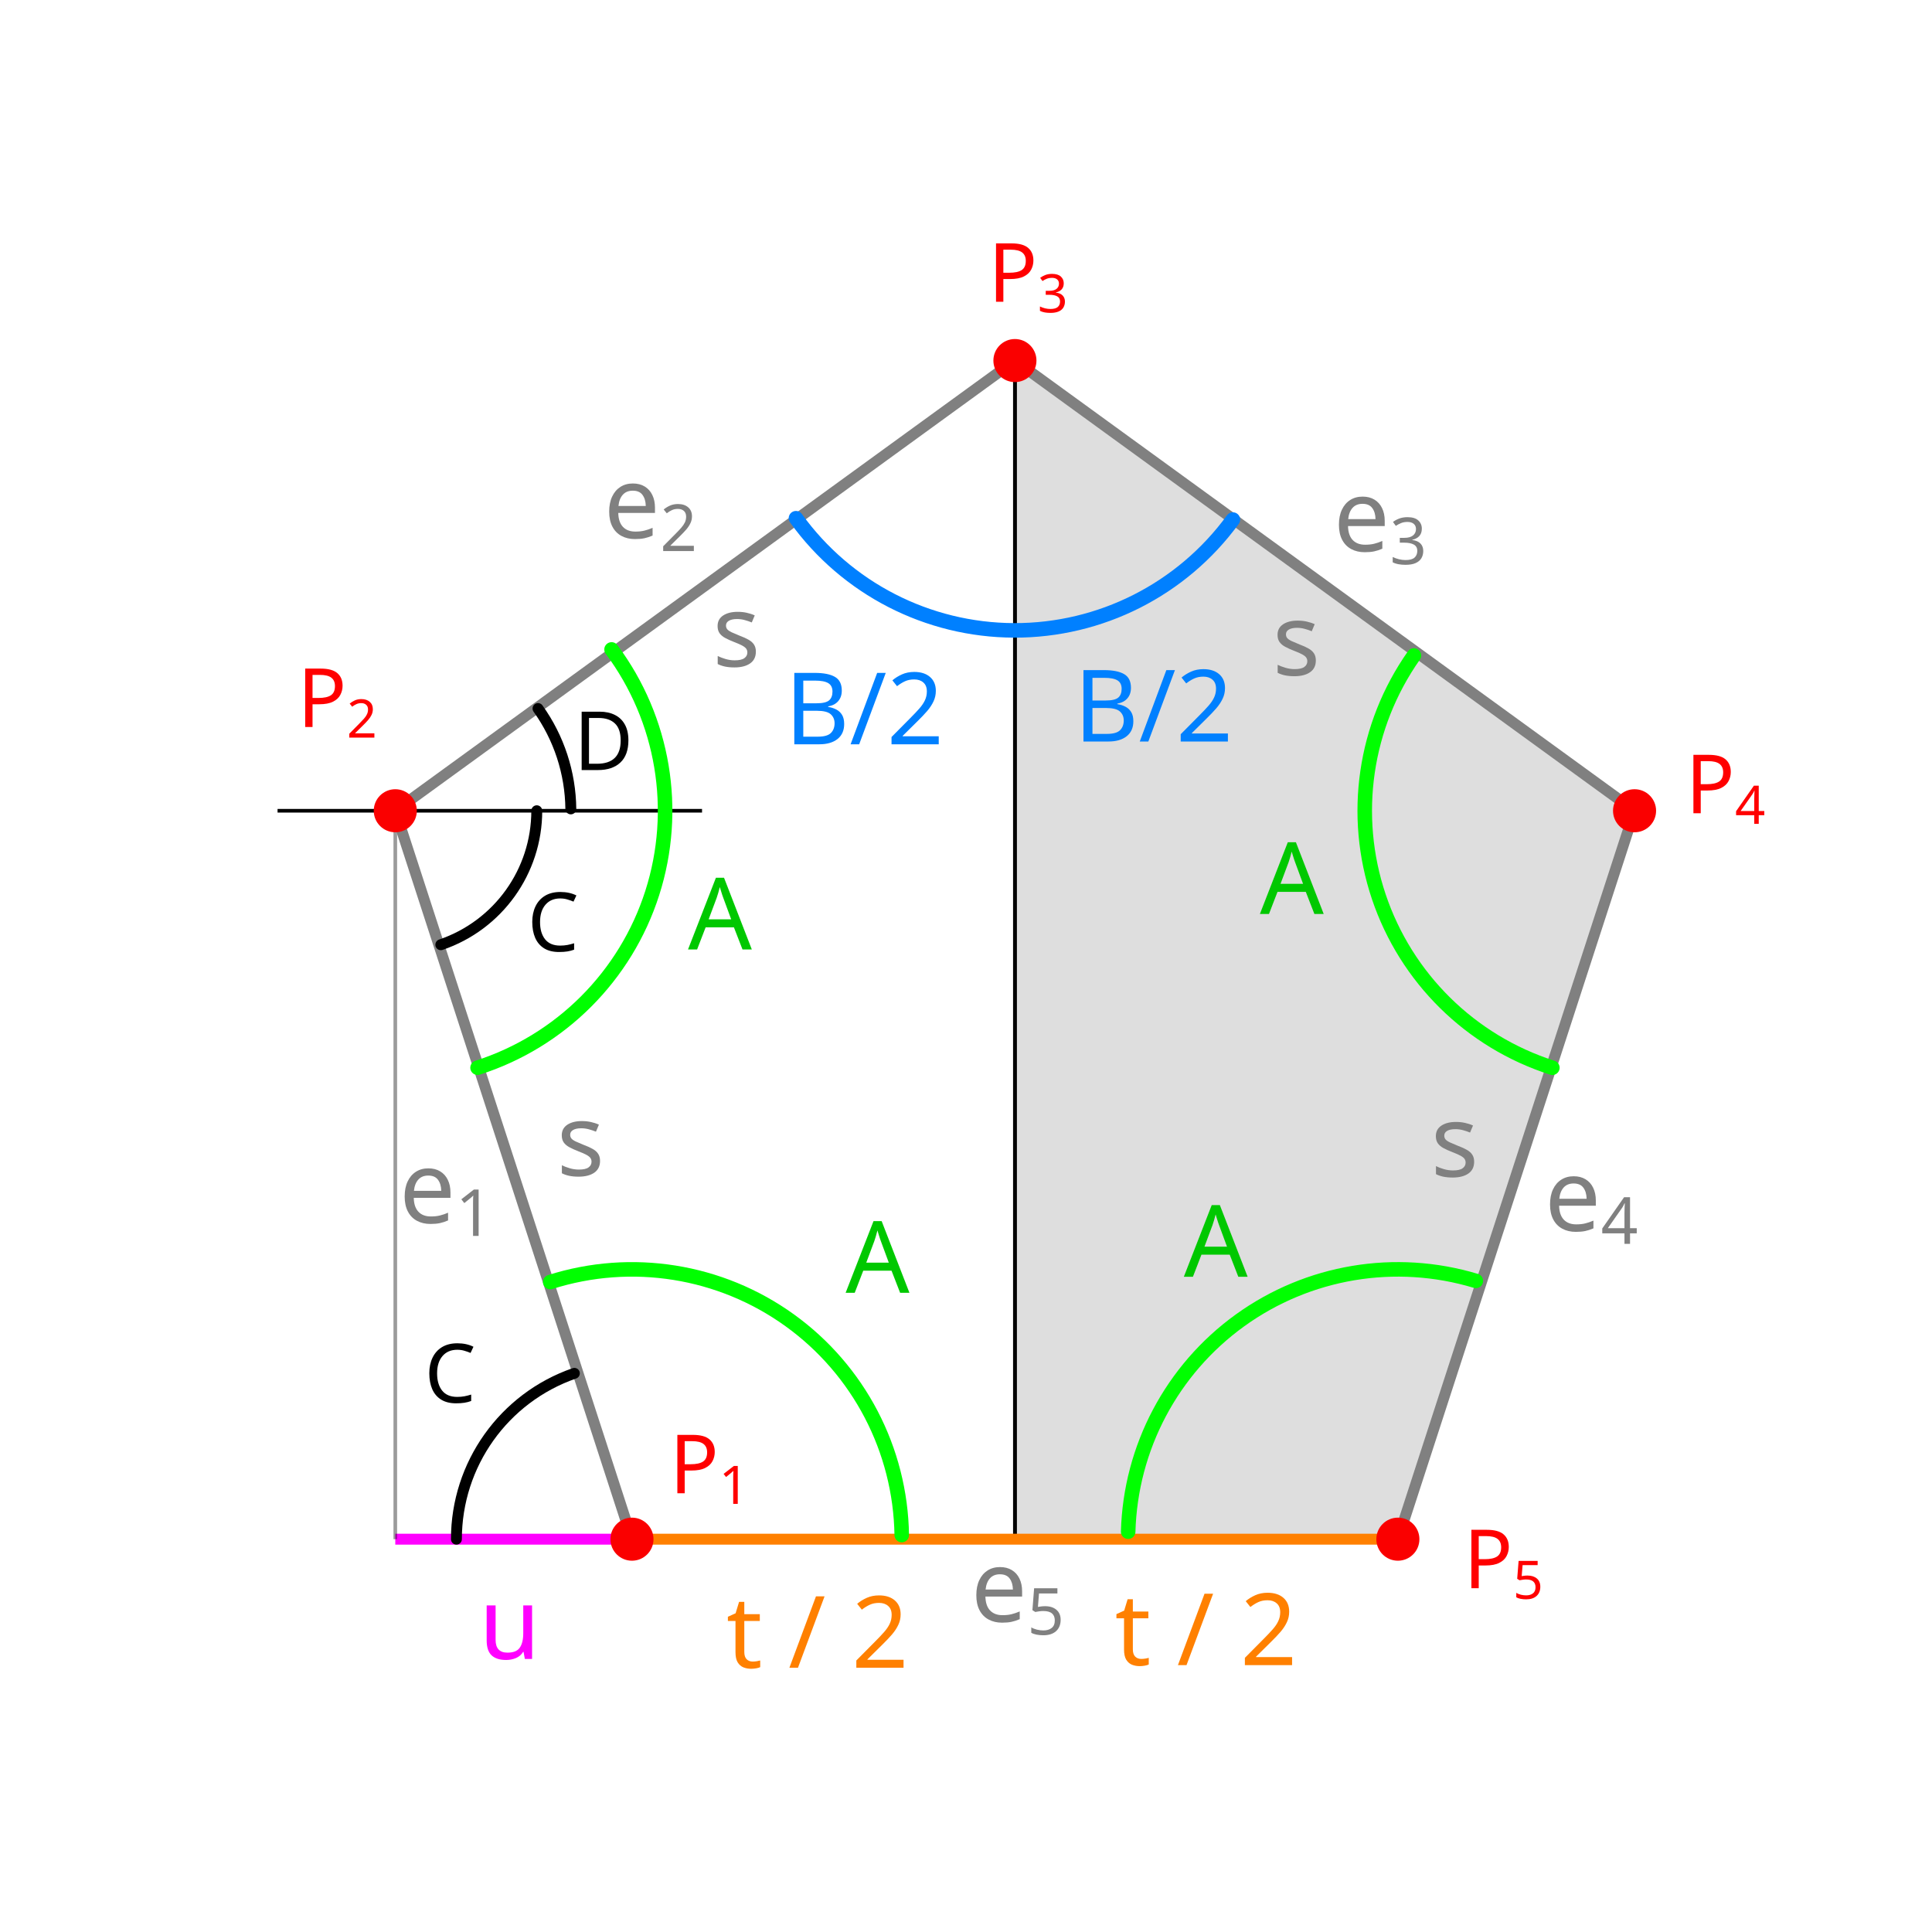
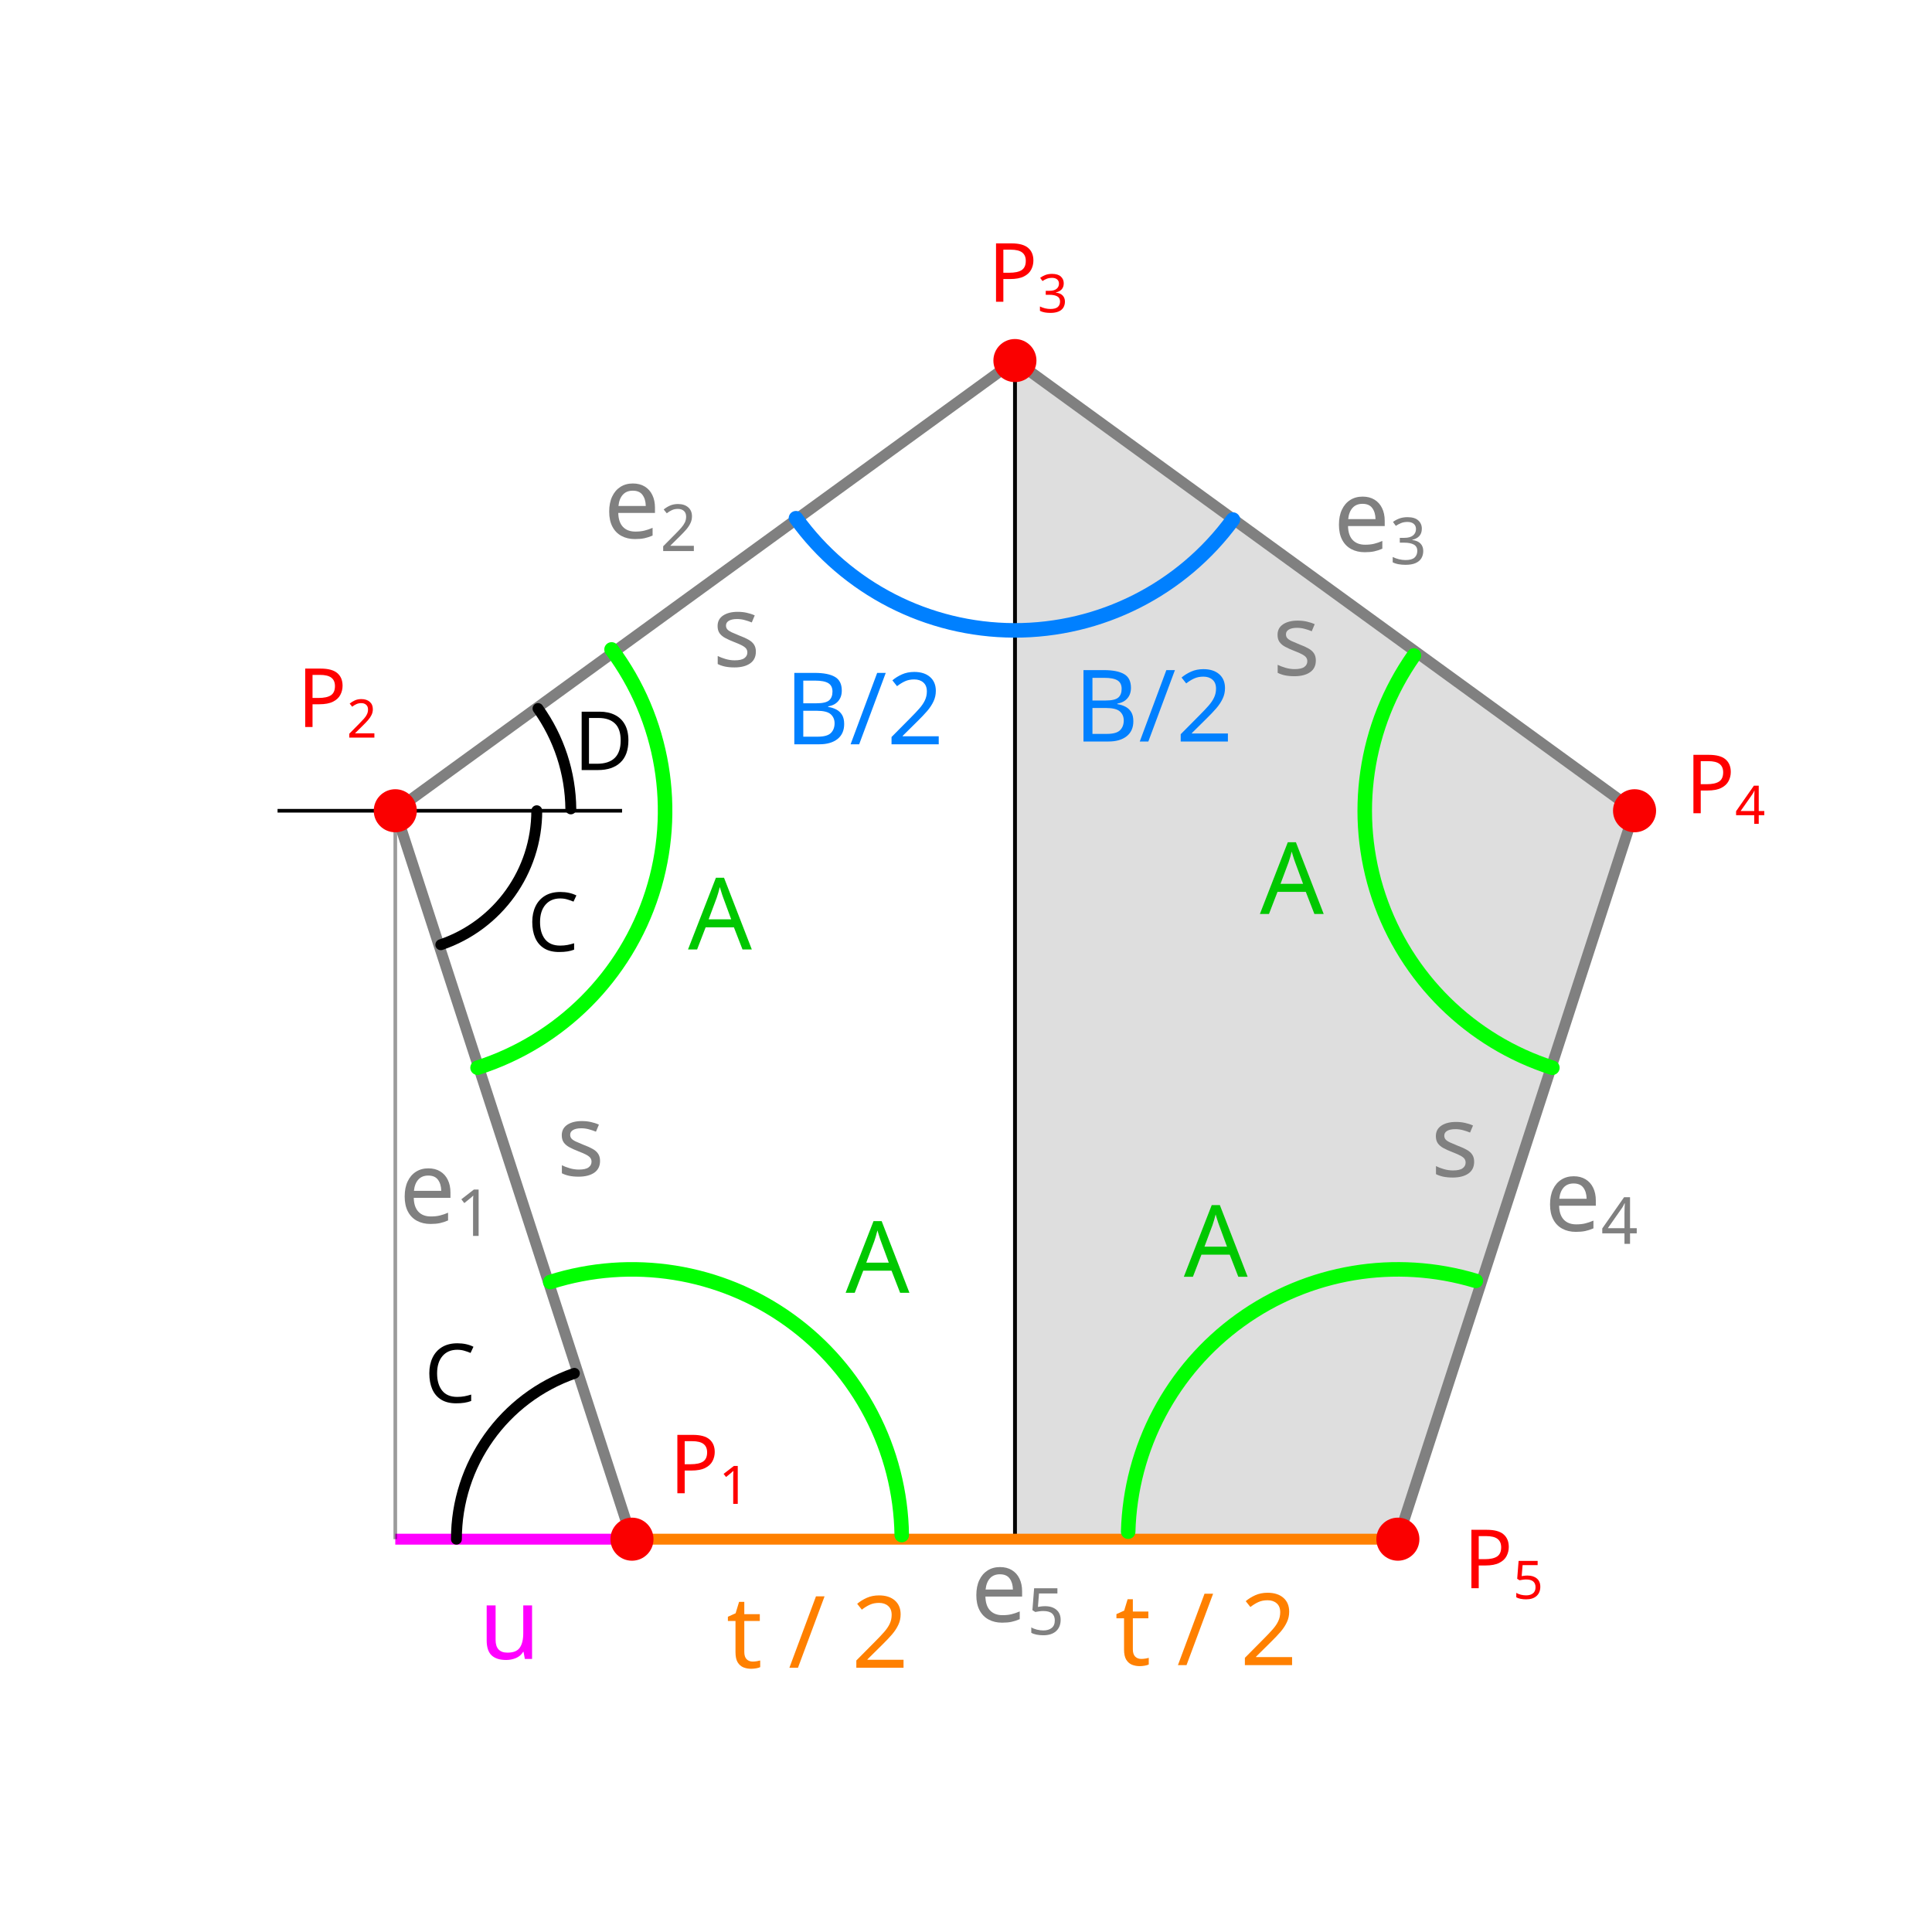
<svg xmlns="http://www.w3.org/2000/svg" width="150mm" height="150mm" viewBox="0 0 531.496 531.496" id="svg2" version="1.1">
  <defs id="defs4" />
  <g id="layer1" transform="translate(0,-520.8662)">
    <path style="fill:none;fill-rule:evenodd;stroke:#000000;stroke-width:1.2px;stroke-linecap:butt;stroke-linejoin:miter;stroke-opacity:1" d="m 108.744,743.906 170.462,-123.848 170.462,123.848 -65.11,200.391 -210.703,0 z" id="path5087" />
    <path style="fill:none;fill-rule:evenodd;stroke:#ff00ff;stroke-width:3;stroke-linecap:butt;stroke-linejoin:miter;stroke-miterlimit:4;stroke-dasharray:none;stroke-opacity:1" d="m 173.855,944.297 -65.111,-5e-5" id="path4247" />
    <path style="fill:none;fill-rule:evenodd;stroke:#000000;stroke-width:1px;stroke-linecap:butt;stroke-linejoin:miter;stroke-opacity:0.392" d="m 108.744,743.906 -1e-5,200.391" id="path4249" />
    <text xml:space="preserve" style="font-style:normal;font-weight:normal;font-size:27.5px;line-height:125%;font-family:Sans;text-align:start;letter-spacing:0px;word-spacing:0px;text-anchor:start;fill:#000000;fill-opacity:1;stroke:none;stroke-width:1px;stroke-linecap:butt;stroke-linejoin:miter;stroke-opacity:1" x="263.8" y="1210.708" id="text5181">
      <tspan id="tspan5183" x="263.8" y="1210.708" />
    </text>
    <path style="fill:#000000;fill-opacity:0.129;fill-rule:evenodd;stroke:#000000;stroke-width:1px;stroke-linecap:butt;stroke-linejoin:miter;stroke-opacity:1" d="m 279.206,620.058 170.462,123.848 -65.11,200.391 -105.352,0 0,-324.239 z" id="path4333" />
    <path style="fill:none;fill-rule:evenodd;stroke:#000000;stroke-width:1px;stroke-linecap:butt;stroke-linejoin:miter;stroke-opacity:1" d="m 279.206,943.209 0,-323.15" id="path5177" />
    <path id="path5584" d="M 173.855,944.297 108.744,743.906 279.206,620.058" style="fill:none;fill-opacity:1;fill-rule:evenodd;stroke:#808080;stroke-width:3;stroke-linecap:butt;stroke-linejoin:miter;stroke-miterlimit:4;stroke-dasharray:none;stroke-opacity:1" />
    <path id="path5584-0" d="M 384.558,944.297 449.668,743.906 279.206,620.058" style="fill:none;fill-opacity:1;fill-rule:evenodd;stroke:#808080;stroke-width:3;stroke-linecap:butt;stroke-linejoin:miter;stroke-miterlimit:4;stroke-dasharray:none;stroke-opacity:1" />
    <path id="path5601" d="m 173.855,944.297 210.703,0" style="fill:none;fill-rule:evenodd;stroke:#ff8000;stroke-width:3;stroke-linecap:butt;stroke-linejoin:miter;stroke-miterlimit:4;stroke-dasharray:none;stroke-opacity:1" />
    <path style="fill:none;fill-rule:evenodd;stroke:#000000;stroke-width:1px;stroke-linecap:butt;stroke-linejoin:miter;stroke-opacity:1" d="m 108.744,743.906 -32.388,0" id="path5292-6" />
-     <path style="fill:none;fill-rule:evenodd;stroke:#000000;stroke-width:1px;stroke-linecap:butt;stroke-linejoin:miter;stroke-opacity:1" d="m 193.131,743.906 -84.388,0" id="path5292-7" />
+     <path style="fill:none;fill-rule:evenodd;stroke:#000000;stroke-width:1px;stroke-linecap:butt;stroke-linejoin:miter;stroke-opacity:1" d="m 171.131,743.906 -62.388,0" id="path5292-7" />
    <path style="opacity:1;fill:none;fill-opacity:1;fill-rule:nonzero;stroke:#0080ff;stroke-width:4;stroke-linecap:round;stroke-linejoin:round;stroke-miterlimit:4;stroke-dasharray:none;stroke-dashoffset:0;stroke-opacity:1" id="path7735" d="m 339.171,663.803 a 74.225,74.225 0 0 1 -60.195,30.48 74.225,74.225 0 0 1 -60.005,-30.853" />
    <path style="opacity:1;fill:none;fill-opacity:1;fill-rule:nonzero;stroke:#00ff00;stroke-width:4;stroke-linecap:round;stroke-linejoin:round;stroke-miterlimit:4;stroke-dasharray:none;stroke-dashoffset:0;stroke-opacity:1" id="path7735-5" d="m 168.241,699.528 a 74.225,74.225 0 0 1 11.19,67.023 74.225,74.225 0 0 1 -48.051,48.045" />
    <path style="opacity:1;fill:none;fill-opacity:1;fill-rule:nonzero;stroke:#00ff00;stroke-width:4;stroke-linecap:round;stroke-linejoin:round;stroke-miterlimit:4;stroke-dasharray:none;stroke-dashoffset:0;stroke-opacity:1" id="path7735-6" d="m 151.375,873.558 a 74.225,74.225 0 0 1 65.845,10.499 74.225,74.225 0 0 1 30.852,59.11" />
    <text xml:space="preserve" style="font-style:normal;font-weight:normal;font-size:27.5px;line-height:125%;font-family:Sans;text-align:start;letter-spacing:0px;word-spacing:0px;text-anchor:start;fill:#00c800;fill-opacity:1;stroke:none;stroke-width:1px;stroke-linecap:butt;stroke-linejoin:miter;stroke-opacity:1" x="232.636" y="876.509" id="text7764">
      <tspan id="tspan7766" x="232.636" y="876.509">A</tspan>
    </text>
    <text xml:space="preserve" style="font-style:normal;font-weight:normal;font-size:22.5px;line-height:125%;font-family:Sans;text-align:start;letter-spacing:0px;word-spacing:0px;text-anchor:start;fill:#000000;fill-opacity:1;stroke:none;stroke-width:1px;stroke-linecap:butt;stroke-linejoin:miter;stroke-opacity:1" x="116.73" y="906.703" id="text7768">
      <tspan id="tspan7770" x="116.73" y="906.703">C</tspan>
    </text>
    <text xml:space="preserve" style="font-style:normal;font-weight:normal;font-size:22.5px;line-height:125%;font-family:Sans;text-align:start;letter-spacing:0px;word-spacing:0px;text-anchor:start;fill:#000000;fill-opacity:1;stroke:none;stroke-width:1px;stroke-linecap:butt;stroke-linejoin:miter;stroke-opacity:1" x="145.049" y="782.55" id="text7768-2">
      <tspan id="tspan7770-9" x="145.049" y="782.55">C</tspan>
    </text>
    <text xml:space="preserve" style="font-style:normal;font-weight:normal;font-size:22.5px;line-height:125%;font-family:Sans;text-align:start;letter-spacing:0px;word-spacing:0px;text-anchor:start;fill:#000000;fill-opacity:1;stroke:none;stroke-width:1px;stroke-linecap:butt;stroke-linejoin:miter;stroke-opacity:1" x="157.827" y="732.712" id="text7790">
      <tspan id="tspan7792" x="157.827" y="732.712">D</tspan>
    </text>
    <text xml:space="preserve" style="font-style:normal;font-weight:normal;font-size:27.5px;line-height:125%;font-family:Sans;text-align:start;letter-spacing:0px;word-spacing:0px;text-anchor:start;fill:#0080ff;fill-opacity:1;stroke:none;stroke-width:1px;stroke-linecap:butt;stroke-linejoin:miter;stroke-opacity:1" x="295.393" y="724.855" id="text7806">
      <tspan id="tspan7808" x="295.393" y="724.855">B/2</tspan>
    </text>
    <path style="opacity:1;fill:none;fill-opacity:1;fill-rule:nonzero;stroke:#00ff00;stroke-width:4;stroke-linecap:round;stroke-linejoin:round;stroke-miterlimit:4;stroke-dasharray:none;stroke-dashoffset:0;stroke-opacity:1" id="path7735-5-1" d="m 427.056,814.603 a 74.225,74.225 0 0 1 -47.751,-47.064 74.225,74.225 0 0 1 9.659,-66.347" />
    <path style="opacity:1;fill:none;fill-opacity:1;fill-rule:nonzero;stroke:#00ff00;stroke-width:4;stroke-linecap:round;stroke-linejoin:round;stroke-miterlimit:4;stroke-dasharray:none;stroke-dashoffset:0;stroke-opacity:1" id="path7735-5-7" d="m 310.361,942.239 a 74.225,74.225 0 0 1 30.77,-58.138 74.225,74.225 0 0 1 64.875,-10.864" />
    <text xml:space="preserve" style="font-style:normal;font-weight:normal;font-size:27.5px;line-height:125%;font-family:Sans;text-align:start;letter-spacing:0px;word-spacing:0px;text-anchor:start;fill:#00c800;fill-opacity:1;stroke:none;stroke-width:1px;stroke-linecap:butt;stroke-linejoin:miter;stroke-opacity:1" x="325.675" y="872.106" id="text7764-0">
      <tspan id="tspan7766-9" x="325.675" y="872.106">A</tspan>
    </text>
    <text xml:space="preserve" style="font-style:normal;font-weight:normal;font-size:27.5px;line-height:125%;font-family:Sans;text-align:start;letter-spacing:0px;word-spacing:0px;text-anchor:start;fill:#0080ff;fill-opacity:1;stroke:none;stroke-width:1px;stroke-linecap:butt;stroke-linejoin:miter;stroke-opacity:1" x="215.843" y="725.619" id="text7806-6">
      <tspan id="tspan7808-1" x="215.843" y="725.619">B/2</tspan>
    </text>
    <text xml:space="preserve" style="font-style:normal;font-weight:normal;font-size:27.5px;line-height:125%;font-family:Sans;text-align:start;letter-spacing:0px;word-spacing:0px;text-anchor:start;fill:#808080;fill-opacity:1;stroke:none;stroke-width:1px;stroke-linecap:butt;stroke-linejoin:miter;stroke-opacity:1" x="424.902" y="859.473" id="text7895">
      <tspan id="tspan7897" x="424.902" y="859.473">e<tspan style="font-size:65%;baseline-shift:sub" id="tspan4343">4</tspan>
      </tspan>
    </text>
    <text xml:space="preserve" style="font-style:normal;font-weight:normal;font-size:27.5px;line-height:125%;font-family:Sans;text-align:start;letter-spacing:0px;word-spacing:0px;text-anchor:start;fill:#808080;fill-opacity:1;stroke:none;stroke-width:1px;stroke-linecap:butt;stroke-linejoin:miter;stroke-opacity:1" x="366.828" y="672.501" id="text7899">
      <tspan id="tspan7901" x="366.828" y="672.501">e<tspan style="font-size:65%;baseline-shift:sub" id="tspan4341">3</tspan>
      </tspan>
    </text>
    <text xml:space="preserve" style="font-style:normal;font-weight:normal;font-size:27.5px;line-height:125%;font-family:Sans;text-align:start;letter-spacing:0px;word-spacing:0px;text-anchor:start;fill:#808080;fill-opacity:1;stroke:none;stroke-width:1px;stroke-linecap:butt;stroke-linejoin:miter;stroke-opacity:0.392" x="153.137" y="844.289" id="text7903">
      <tspan id="tspan7905" x="153.137" y="844.289">s<tspan style="font-size:65%;baseline-shift:sub" id="tspan4337" />
      </tspan>
    </text>
    <text xml:space="preserve" style="font-style:normal;font-weight:normal;font-size:27.5px;line-height:125%;font-family:Sans;text-align:start;letter-spacing:0px;word-spacing:0px;text-anchor:start;fill:#808080;fill-opacity:1;stroke:none;stroke-width:1px;stroke-linecap:butt;stroke-linejoin:miter;stroke-opacity:1" x="166.074" y="668.886" id="text7907">
      <tspan id="tspan7909" x="166.074" y="668.886">e<tspan style="font-size:65%;baseline-shift:sub" id="tspan4339">2</tspan>
      </tspan>
    </text>
    <text xml:space="preserve" style="font-style:normal;font-weight:normal;font-size:27.5px;line-height:125%;font-family:Sans;text-align:start;letter-spacing:0px;word-spacing:0px;text-anchor:start;fill:#ff8000;fill-opacity:1;stroke:none;stroke-width:1px;stroke-linecap:butt;stroke-linejoin:miter;stroke-opacity:1" x="199.805" y="979.667" id="text7915">
      <tspan id="tspan7917" x="199.805" y="979.667">t / 2</tspan>
    </text>
    <text xml:space="preserve" style="font-style:normal;font-weight:normal;font-size:27.5px;line-height:125%;font-family:Sans;text-align:start;letter-spacing:0px;word-spacing:0px;text-anchor:start;fill:#00c800;fill-opacity:1;stroke:none;stroke-width:1px;stroke-linecap:butt;stroke-linejoin:miter;stroke-opacity:1" x="189.276" y="782.058" id="text7764-36">
      <tspan id="tspan7766-7" x="189.276" y="782.058">A</tspan>
    </text>
    <text xml:space="preserve" style="font-style:normal;font-weight:normal;font-size:27.5px;line-height:125%;font-family:Sans;text-align:start;letter-spacing:0px;word-spacing:0px;text-anchor:start;fill:#00c800;fill-opacity:1;stroke:none;stroke-width:1px;stroke-linecap:butt;stroke-linejoin:miter;stroke-opacity:1" x="346.6" y="772.292" id="text7764-36-5">
      <tspan id="tspan7766-7-3" x="346.6" y="772.292">A</tspan>
    </text>
    <text xml:space="preserve" style="font-style:normal;font-weight:normal;font-size:22.5px;line-height:125%;font-family:Sans;text-align:start;letter-spacing:0px;word-spacing:0px;text-anchor:start;fill:#ff0000;fill-opacity:1;stroke:none;stroke-width:1px;stroke-linecap:butt;stroke-linejoin:miter;stroke-opacity:1" x="184.156" y="931.663" id="text4287">
      <tspan id="tspan4289" x="184.156" y="931.663">P<tspan style="font-size:65%;baseline-shift:sub" id="tspan4323">1</tspan>
      </tspan>
    </text>
    <text xml:space="preserve" style="font-style:normal;font-weight:normal;font-size:22.5px;line-height:125%;font-family:Sans;text-align:start;letter-spacing:0px;word-spacing:0px;text-anchor:start;fill:#ff0000;fill-opacity:1;stroke:none;stroke-width:1px;stroke-linecap:butt;stroke-linejoin:miter;stroke-opacity:1" x="81.772" y="720.859" id="text4291">
      <tspan id="tspan4293" x="81.772" y="720.859">P<tspan style="font-size:65%;baseline-shift:sub" id="tspan4325">2</tspan>
      </tspan>
    </text>
    <text xml:space="preserve" style="font-style:normal;font-weight:normal;font-size:22.5px;line-height:125%;font-family:Sans;text-align:start;letter-spacing:0px;word-spacing:0px;text-anchor:start;fill:#ff0000;fill-opacity:1;stroke:none;stroke-width:1px;stroke-linecap:butt;stroke-linejoin:miter;stroke-opacity:1" x="271.822" y="603.88" id="text4295">
      <tspan id="tspan4297" x="271.822" y="603.88">P<tspan style="font-size:65%;baseline-shift:sub" id="tspan4327">3</tspan>
      </tspan>
    </text>
    <text xml:space="preserve" style="font-style:normal;font-weight:normal;font-size:22.5px;line-height:125%;font-family:Sans;text-align:start;letter-spacing:0px;word-spacing:0px;text-anchor:start;fill:#ff0000;fill-opacity:1;stroke:none;stroke-width:1px;stroke-linecap:butt;stroke-linejoin:miter;stroke-opacity:1" x="463.673" y="744.583" id="text4299">
      <tspan id="tspan4301" x="463.673" y="744.583">P<tspan style="font-size:65%;baseline-shift:sub" id="tspan4329">4</tspan>
      </tspan>
    </text>
    <text xml:space="preserve" style="font-style:normal;font-weight:normal;font-size:22.5px;line-height:125%;font-family:Sans;text-align:start;letter-spacing:0px;word-spacing:0px;text-anchor:start;fill:#ff0000;fill-opacity:1;stroke:none;stroke-width:1px;stroke-linecap:butt;stroke-linejoin:miter;stroke-opacity:1" x="402.597" y="957.782" id="text4303">
      <tspan id="tspan4305" x="402.597" y="957.782">P<tspan style="font-size:65%;baseline-shift:sub" id="tspan4331">5</tspan>
      </tspan>
    </text>
    <text xml:space="preserve" style="font-style:normal;font-weight:normal;font-size:27.5px;line-height:125%;font-family:Sans;text-align:start;letter-spacing:0px;word-spacing:0px;text-anchor:start;fill:#ff8000;fill-opacity:1;stroke:none;stroke-width:1px;stroke-linecap:butt;stroke-linejoin:miter;stroke-opacity:1" x="306.697" y="978.942" id="text7915-5">
      <tspan id="tspan7917-6" x="306.697" y="978.942">t / 2</tspan>
    </text>
    <path style="opacity:1;fill:none;fill-opacity:0.129;fill-rule:nonzero;stroke:#000000;stroke-width:3;stroke-linecap:round;stroke-linejoin:round;stroke-miterlimit:4;stroke-dasharray:none;stroke-dashoffset:0;stroke-opacity:1" id="path4217" d="m 125.561,944.297 a 48.294,48.294 0 0 1 32.446,-45.62" />
    <path style="opacity:1;fill:none;fill-opacity:0.129;fill-rule:nonzero;stroke:#000000;stroke-width:3;stroke-linecap:round;stroke-linejoin:round;stroke-miterlimit:4;stroke-dasharray:none;stroke-dashoffset:0;stroke-opacity:1" id="path4240-5" d="M 147.668,743.906 A 38.924,38.924 0 0 1 121.271,780.76" />
    <path style="opacity:1;fill:none;fill-opacity:0.129;fill-rule:nonzero;stroke:#000000;stroke-width:3;stroke-linecap:round;stroke-linejoin:round;stroke-miterlimit:4;stroke-dasharray:none;stroke-dashoffset:0;stroke-opacity:1" id="path4217-2" d="m 148.009,715.789 a 48.294,48.294 0 0 1 9.027,27.603" />
    <ellipse style="opacity:1;fill:#fa0000;fill-opacity:1;fill-rule:nonzero;stroke:none;stroke-width:3.152;stroke-linecap:round;stroke-linejoin:round;stroke-miterlimit:4;stroke-dasharray:none;stroke-dashoffset:0;stroke-opacity:1" id="path4349" cx="279.206" cy="620.058" rx="5.924" ry="5.924" />
    <ellipse style="opacity:1;fill:#fa0000;fill-opacity:1;fill-rule:nonzero;stroke:none;stroke-width:3.152;stroke-linecap:round;stroke-linejoin:round;stroke-miterlimit:4;stroke-dasharray:none;stroke-dashoffset:0;stroke-opacity:1" id="path4349-9" cx="173.855" cy="944.297" rx="5.924" ry="5.924" />
    <ellipse style="opacity:1;fill:#fa0000;fill-opacity:1;fill-rule:nonzero;stroke:none;stroke-width:3.152;stroke-linecap:round;stroke-linejoin:round;stroke-miterlimit:4;stroke-dasharray:none;stroke-dashoffset:0;stroke-opacity:1" id="path4349-1" cx="108.744" cy="743.906" rx="5.924" ry="5.924" />
    <ellipse style="opacity:1;fill:#fa0000;fill-opacity:1;fill-rule:nonzero;stroke:none;stroke-width:3.152;stroke-linecap:round;stroke-linejoin:round;stroke-miterlimit:4;stroke-dasharray:none;stroke-dashoffset:0;stroke-opacity:1" id="path4349-2" cx="449.668" cy="743.906" rx="5.924" ry="5.924" />
    <ellipse style="opacity:1;fill:#fa0000;fill-opacity:1;fill-rule:nonzero;stroke:none;stroke-width:3.152;stroke-linecap:round;stroke-linejoin:round;stroke-miterlimit:4;stroke-dasharray:none;stroke-dashoffset:0;stroke-opacity:1" id="path4349-93" cx="384.558" cy="944.297" rx="5.924" ry="5.924" />
    <text xml:space="preserve" style="font-style:normal;font-weight:normal;font-size:27.5px;line-height:125%;font-family:Sans;text-align:start;letter-spacing:0px;word-spacing:0px;text-anchor:start;fill:#ff00ff;fill-opacity:1;stroke:none;stroke-width:1px;stroke-linecap:butt;stroke-linejoin:miter;stroke-opacity:1" x="131.715" y="977.246" id="text4251">
      <tspan id="tspan4253" x="131.715" y="977.246">u</tspan>
    </text>
    <text xml:space="preserve" style="font-style:normal;font-weight:normal;font-size:27.5px;line-height:125%;font-family:Sans;text-align:start;letter-spacing:0px;word-spacing:0px;text-anchor:start;fill:#808080;fill-opacity:1;stroke:none;stroke-width:1px;stroke-linecap:butt;stroke-linejoin:miter;stroke-opacity:0.392" x="109.814" y="857.296" id="text7903-3">
      <tspan id="tspan7905-6" x="109.814" y="857.296">e<tspan style="font-size:65%;baseline-shift:sub" id="tspan4337-7">1</tspan>
      </tspan>
    </text>
    <text xml:space="preserve" style="font-style:normal;font-weight:normal;font-size:27.5px;line-height:125%;font-family:Sans;text-align:start;letter-spacing:0px;word-spacing:0px;text-anchor:start;fill:#808080;fill-opacity:1;stroke:none;stroke-width:1px;stroke-linecap:butt;stroke-linejoin:miter;stroke-opacity:1" x="267.073" y="966.983" id="text7895-5">
      <tspan id="tspan7897-3" x="267.073" y="966.983">e<tspan style="font-size:65%;baseline-shift:sub" id="tspan4343-5">5</tspan>
      </tspan>
    </text>
    <text xml:space="preserve" style="font-style:normal;font-weight:normal;font-size:27.5px;line-height:125%;font-family:Sans;text-align:start;letter-spacing:0px;word-spacing:0px;text-anchor:start;fill:#808080;fill-opacity:1;stroke:none;stroke-width:1px;stroke-linecap:butt;stroke-linejoin:miter;stroke-opacity:0.392" x="196.005" y="704.193" id="text7903-6">
      <tspan id="tspan7905-2" x="196.005" y="704.193">s<tspan style="font-size:65%;baseline-shift:sub" id="tspan4337-9" />
      </tspan>
    </text>
    <text xml:space="preserve" style="font-style:normal;font-weight:normal;font-size:27.5px;line-height:125%;font-family:Sans;text-align:start;letter-spacing:0px;word-spacing:0px;text-anchor:start;fill:#808080;fill-opacity:1;stroke:none;stroke-width:1px;stroke-linecap:butt;stroke-linejoin:miter;stroke-opacity:0.392" x="350.05" y="706.613" id="text7903-1">
      <tspan id="tspan7905-27" x="350.05" y="706.613">s<tspan style="font-size:65%;baseline-shift:sub" id="tspan4337-0" />
      </tspan>
    </text>
    <text xml:space="preserve" style="font-style:normal;font-weight:normal;font-size:27.5px;line-height:125%;font-family:Sans;text-align:start;letter-spacing:0px;word-spacing:0px;text-anchor:start;fill:#808080;fill-opacity:1;stroke:none;stroke-width:1px;stroke-linecap:butt;stroke-linejoin:miter;stroke-opacity:0.392" x="393.602" y="844.528" id="text7903-9">
      <tspan id="tspan7905-3" x="393.602" y="844.528">s<tspan style="font-size:65%;baseline-shift:sub" id="tspan4337-6" />
      </tspan>
    </text>
  </g>
</svg>
